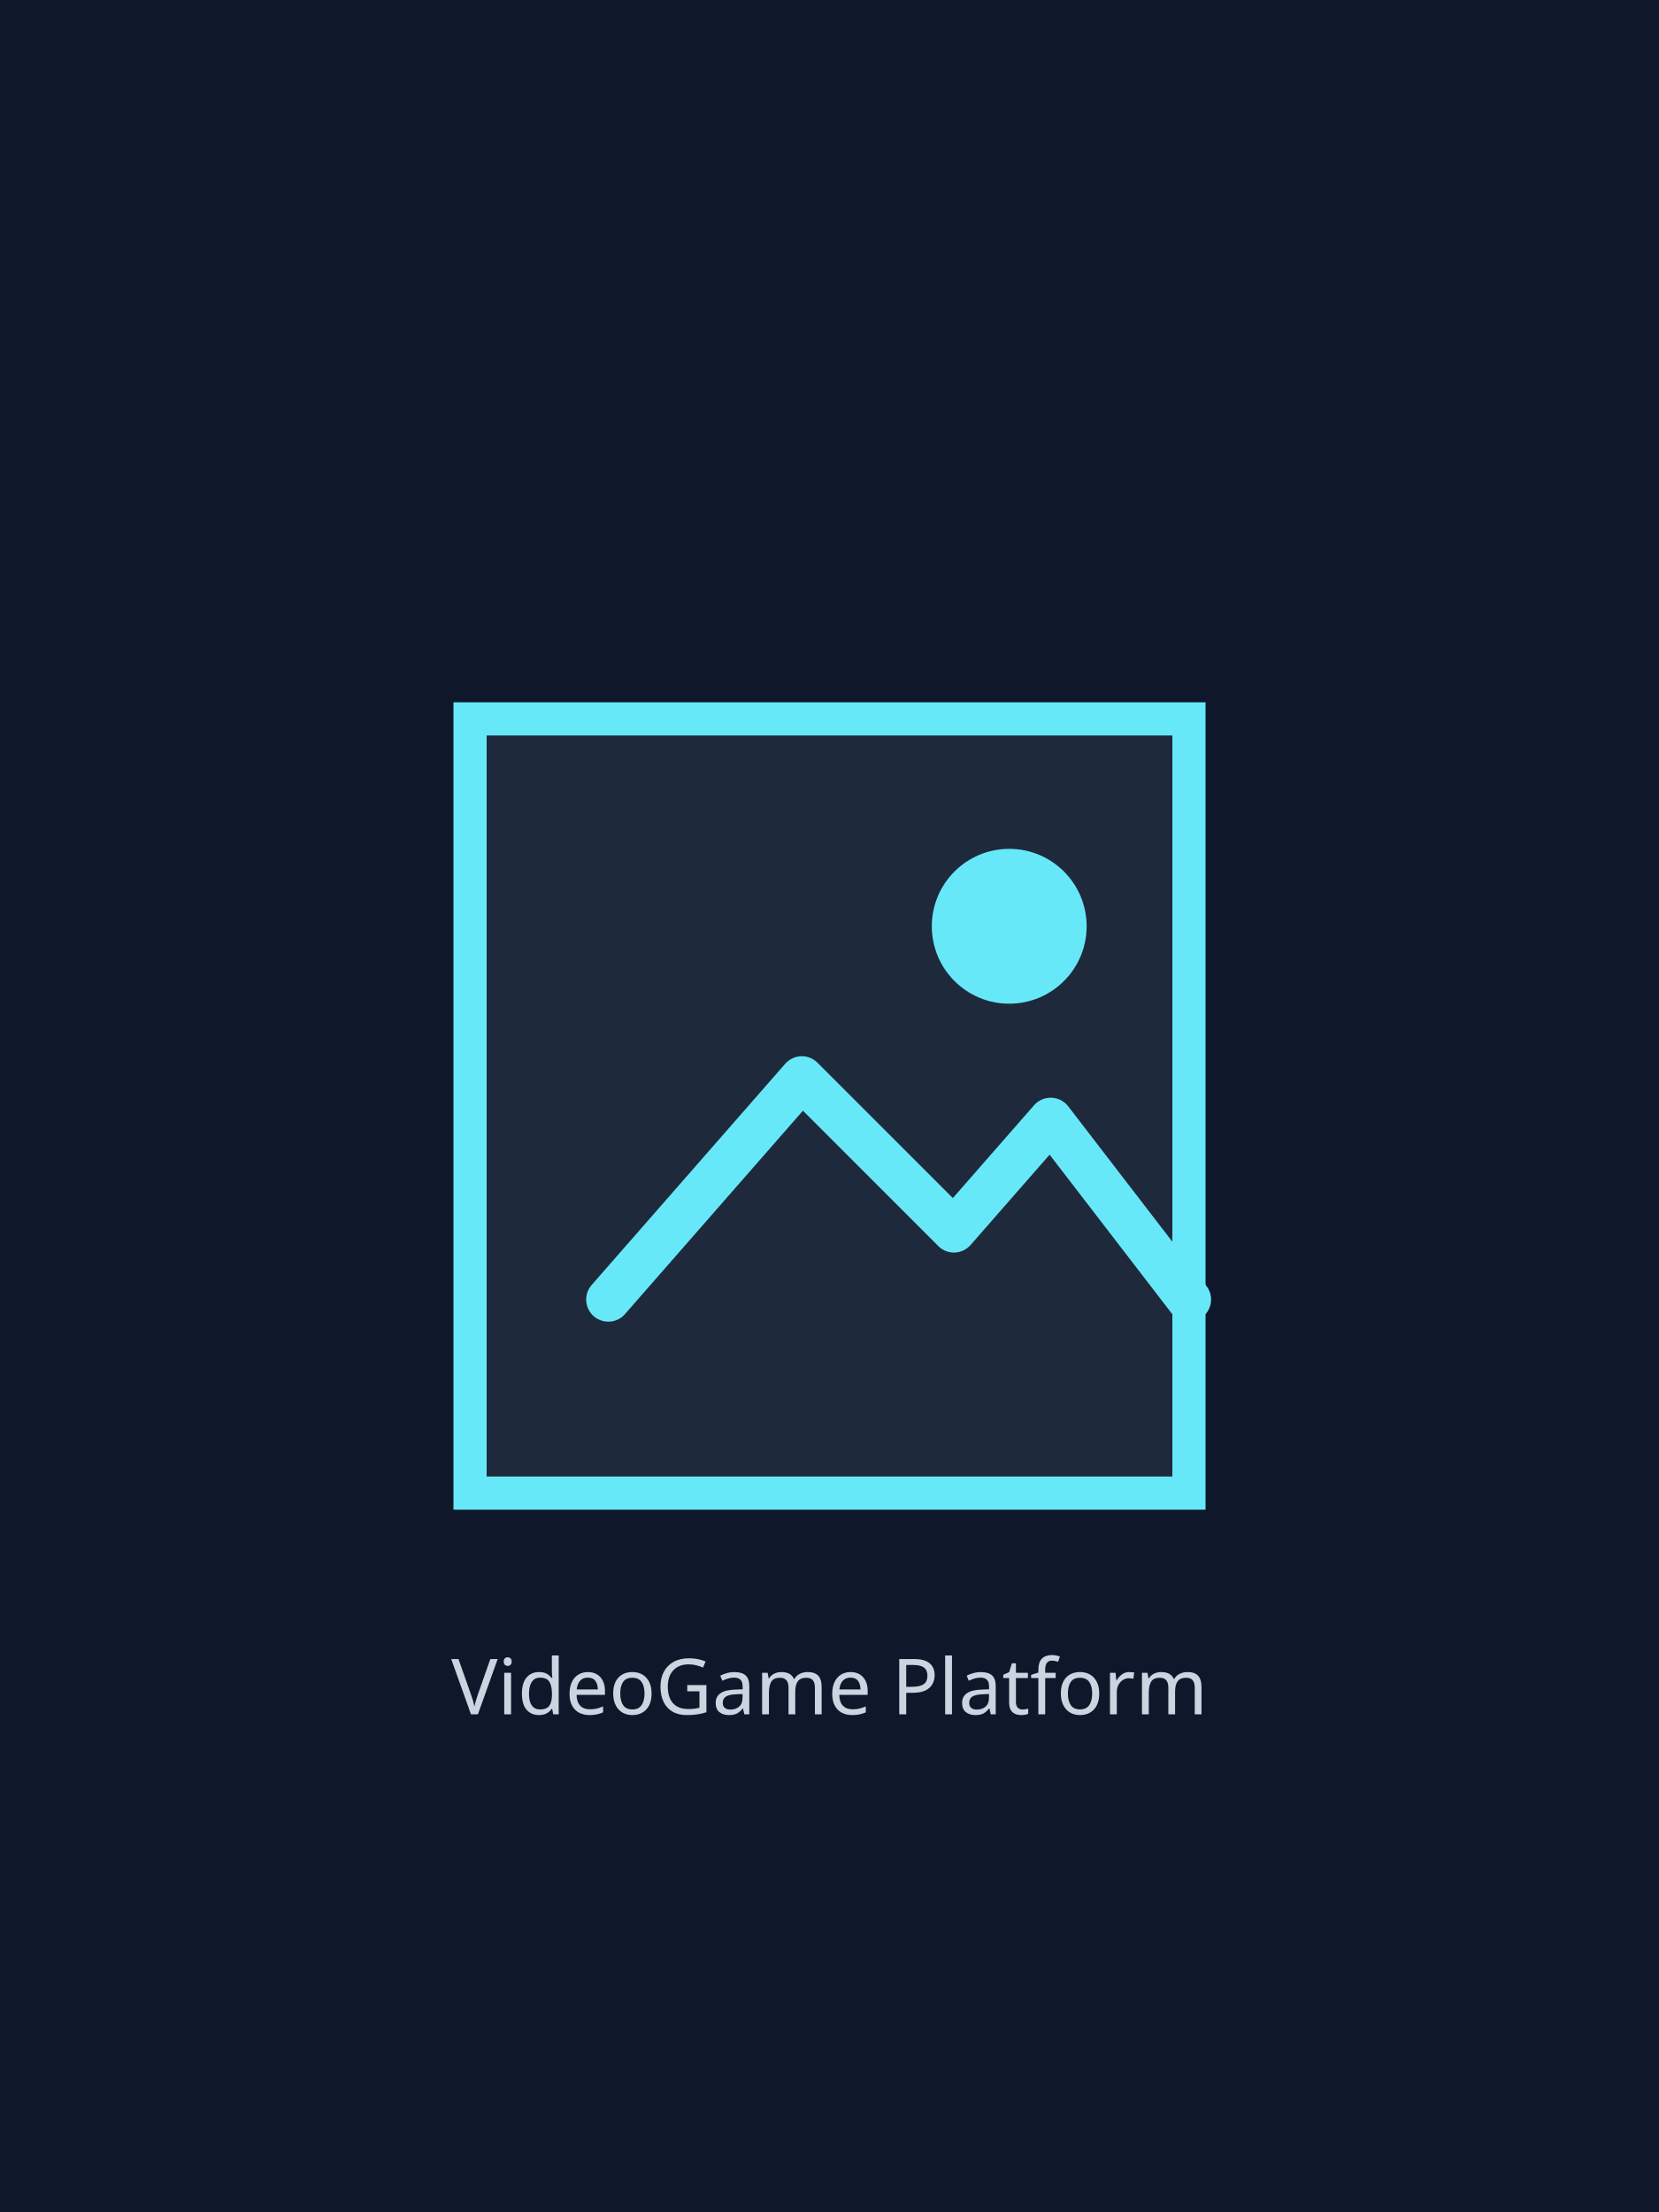
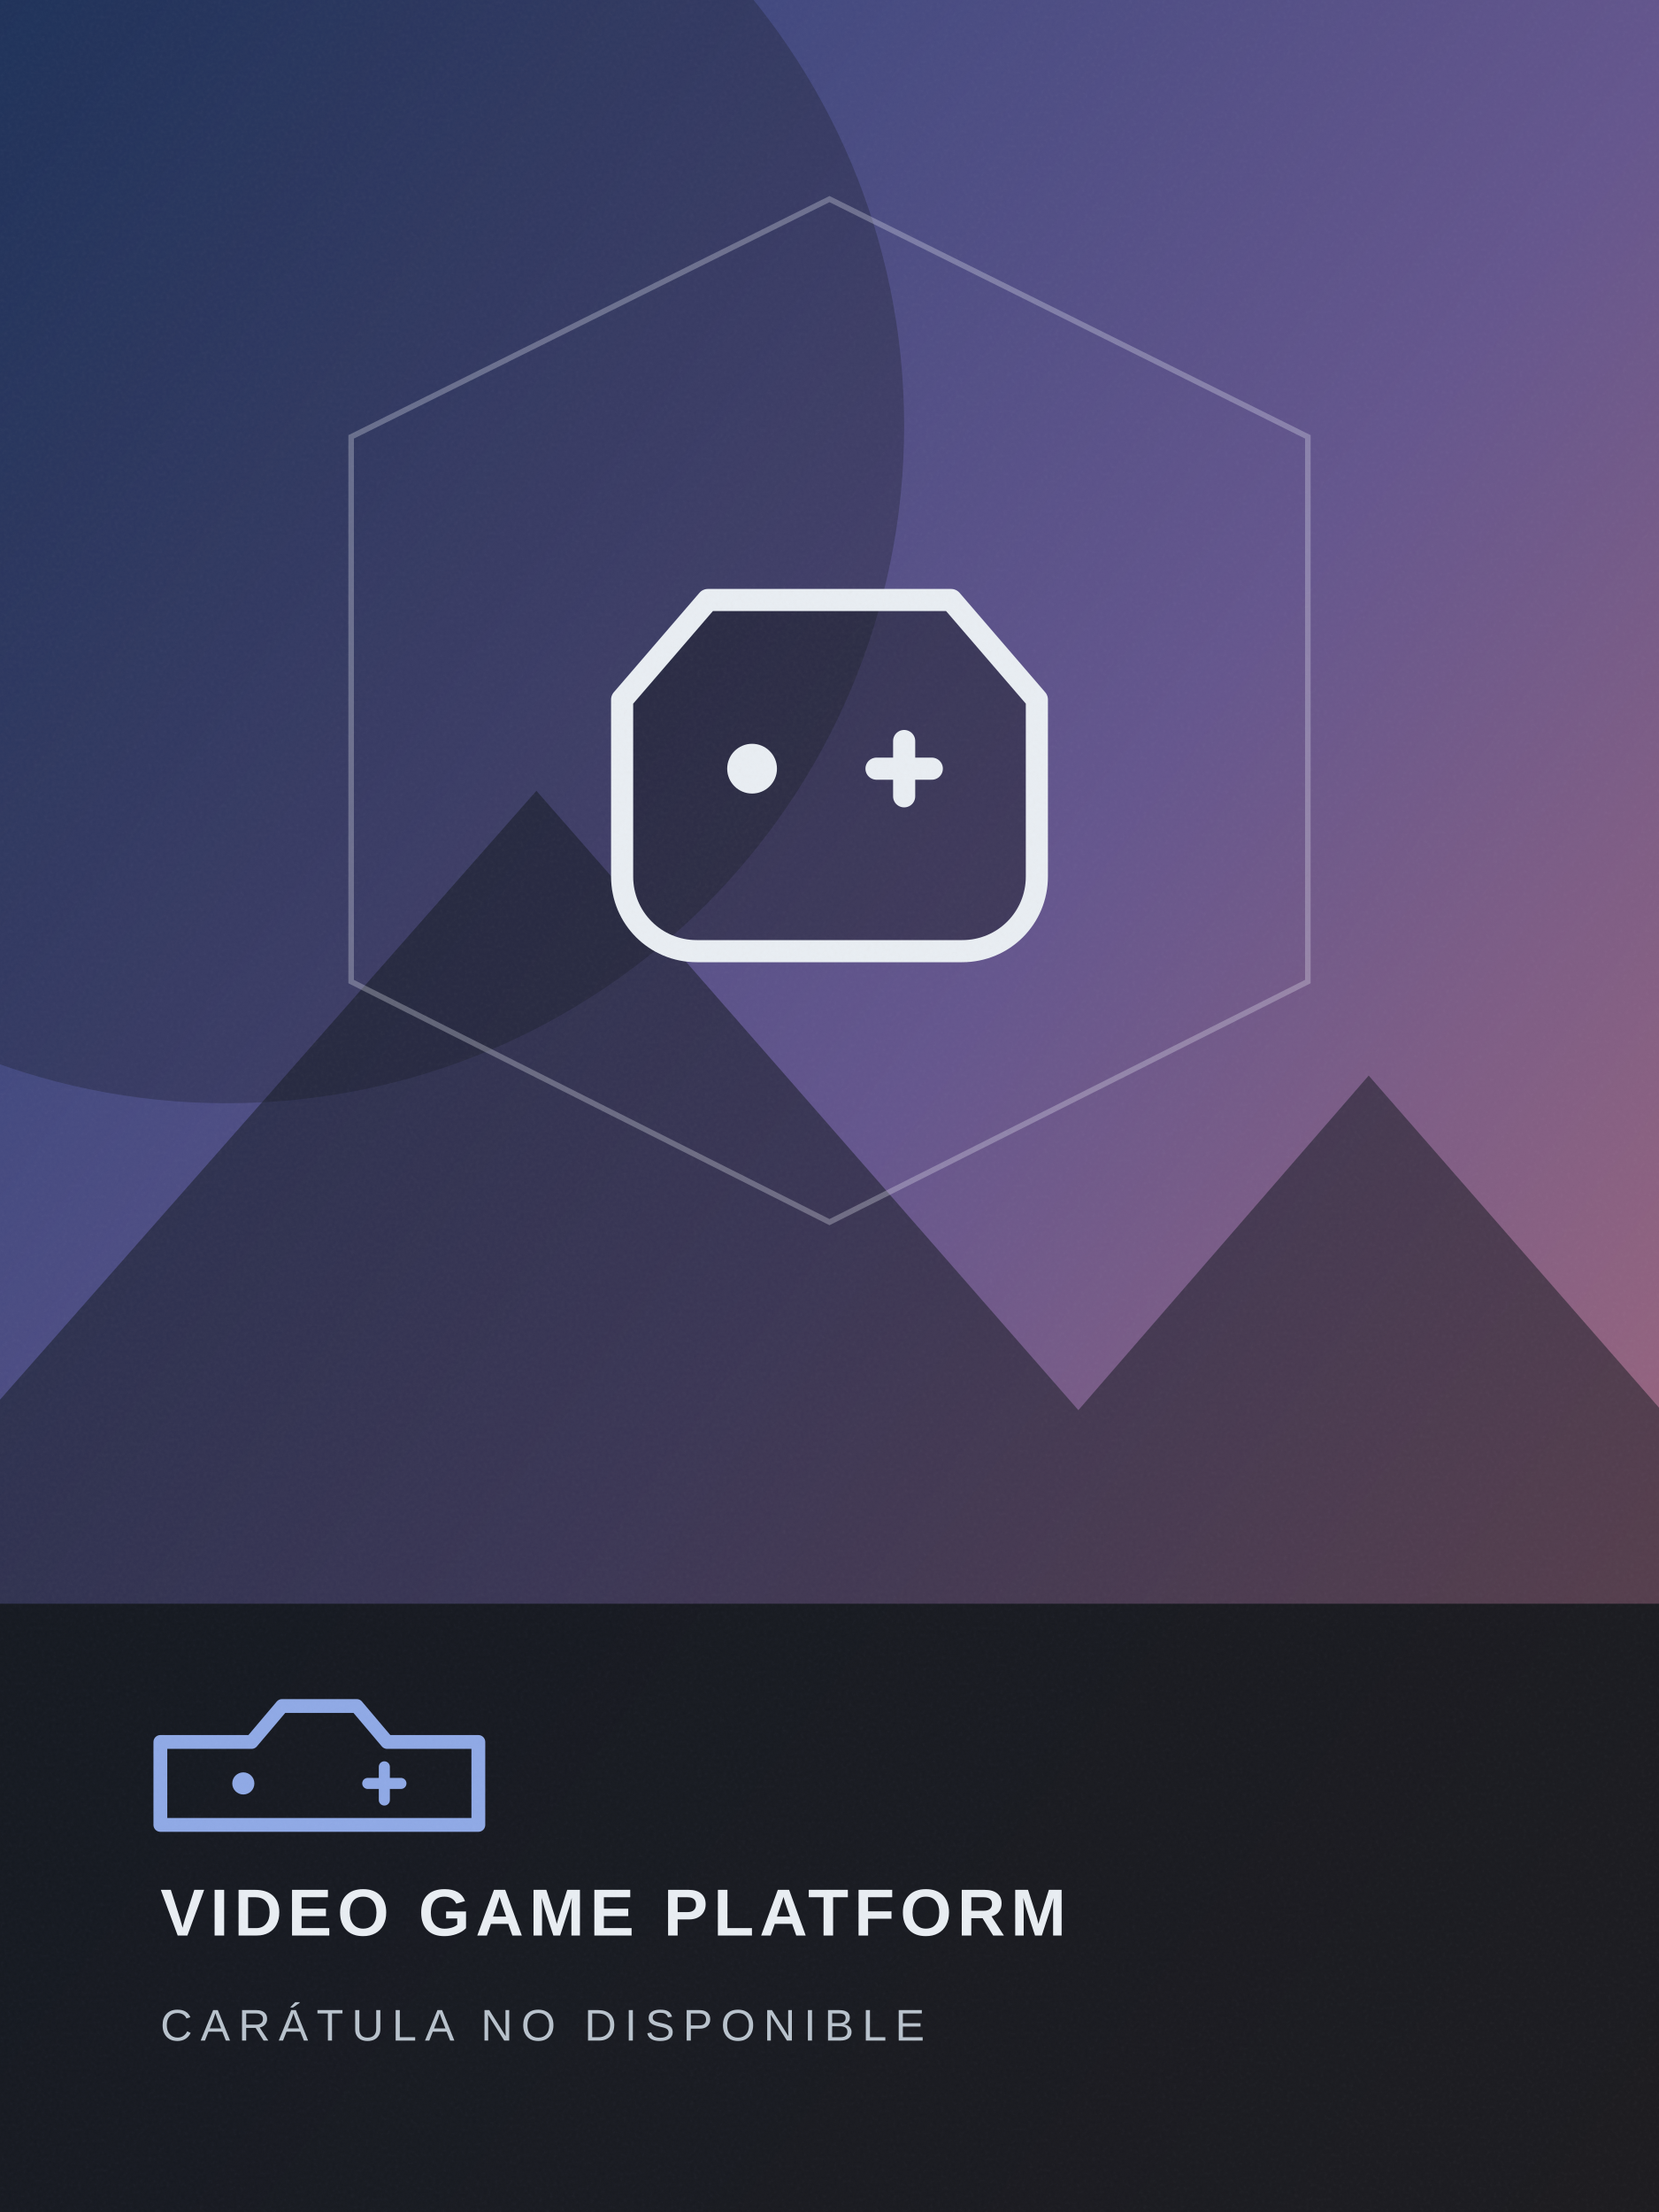
<svg xmlns="http://www.w3.org/2000/svg" viewBox="0 0 600 800" role="img" aria-labelledby="title description">
-   <rect width="600" height="800" fill="#0f172a" />
-   <path d="M170 260h260v280H170z" fill="#1e293b" stroke="#67e8f9" stroke-width="12" />
-   <path d="m220 470 70-80 55 55 35-40 50 65" fill="none" stroke="#67e8f9" stroke-linecap="round" stroke-linejoin="round" stroke-width="16" />
-   <circle cx="365" cy="335" r="28" fill="#67e8f9" />
-   <text x="300" y="620" fill="#cbd5e1" font-family="system-ui, sans-serif" font-size="28" text-anchor="middle">VideoGame Platform</text>
+   <defs>
+     <linearGradient id="background" x1="0" y1="0" x2="1" y2="1">
+       <stop offset="0" stop-color="#243d73" />
+       <stop offset=".52" stop-color="#64558d" />
+       <stop offset="1" stop-color="#b06b75" />
+     </linearGradient>
+     <radialGradient id="glow" cx="0" cy="0" r="1" gradientTransform="translate(452 180) rotate(124) scale(430 360)">
+       <stop stop-color="#f0c48a" stop-opacity=".72" />
+       <stop offset="1" stop-color="#f0c48a" stop-opacity="0" />
+     </radialGradient>
+     <filter id="grain" x="-10%" y="-10%" width="120%" height="120%">
+       <feTurbulence type="fractalNoise" baseFrequency=".75" numOctaves="3" seed="8" result="noise" />
+       <feColorMatrix in="noise" type="saturate" values="0" result="mono" />
+       <feComponentTransfer in="mono">
+         <feFuncA type="table" tableValues="0 .08" />
+       </feComponentTransfer>
+     </filter>
+   </defs>
+   <rect width="600" height="800" fill="url(#background)" />
+   <rect width="600" height="800" fill="url(#glow)" />
+   <circle cx="82" cy="154" r="245" fill="#0f1317" opacity=".28" />
+   <path d="M-28 538 194 286l196 224 105-121 146 167v278H-28Z" fill="#10151b" opacity=".5" />
+   <path d="m127 158 173-86 173 86v197L300 442 127 355Z" fill="none" stroke="#e9eef3" stroke-opacity=".3" stroke-width="2" />
+   <path d="M256 217h88l31 36v64c0 15-12 27-27 27h-96c-15 0-27-12-27-27v-64l31-36Z" fill="#0f1317" fill-opacity=".42" stroke="#e9eef3" stroke-width="8" stroke-linejoin="round" />
+   <circle cx="272" cy="278" r="9" fill="#e9eef3" />
+   <path d="M327 268v20m-10-10h20" stroke="#e9eef3" stroke-width="8" stroke-linecap="round" />
+   <rect y="580" width="600" height="220" fill="#0f1317" fill-opacity=".84" />
+   <path d="M58 630h33l11-13h27l11 13h33v30H58Z" fill="none" stroke="#8fa9e6" stroke-width="5" stroke-linejoin="round" />
+   <circle cx="88" cy="645" r="4" fill="#8fa9e6" />
+   <path d="M139 639v12m-6-6h12" stroke="#8fa9e6" stroke-width="4" stroke-linecap="round" />
+   <text x="58" y="700" fill="#e9eef3" font-family="Arial, sans-serif" font-size="24" font-weight="700" letter-spacing="2">VIDEO GAME PLATFORM</text>
+   <text x="58" y="738" fill="#b8c2cc" font-family="Arial, sans-serif" font-size="16" letter-spacing="3">CARÁTULA NO DISPONIBLE</text>
+   <rect width="600" height="800" filter="url(#grain)" opacity=".55" />
</svg>
